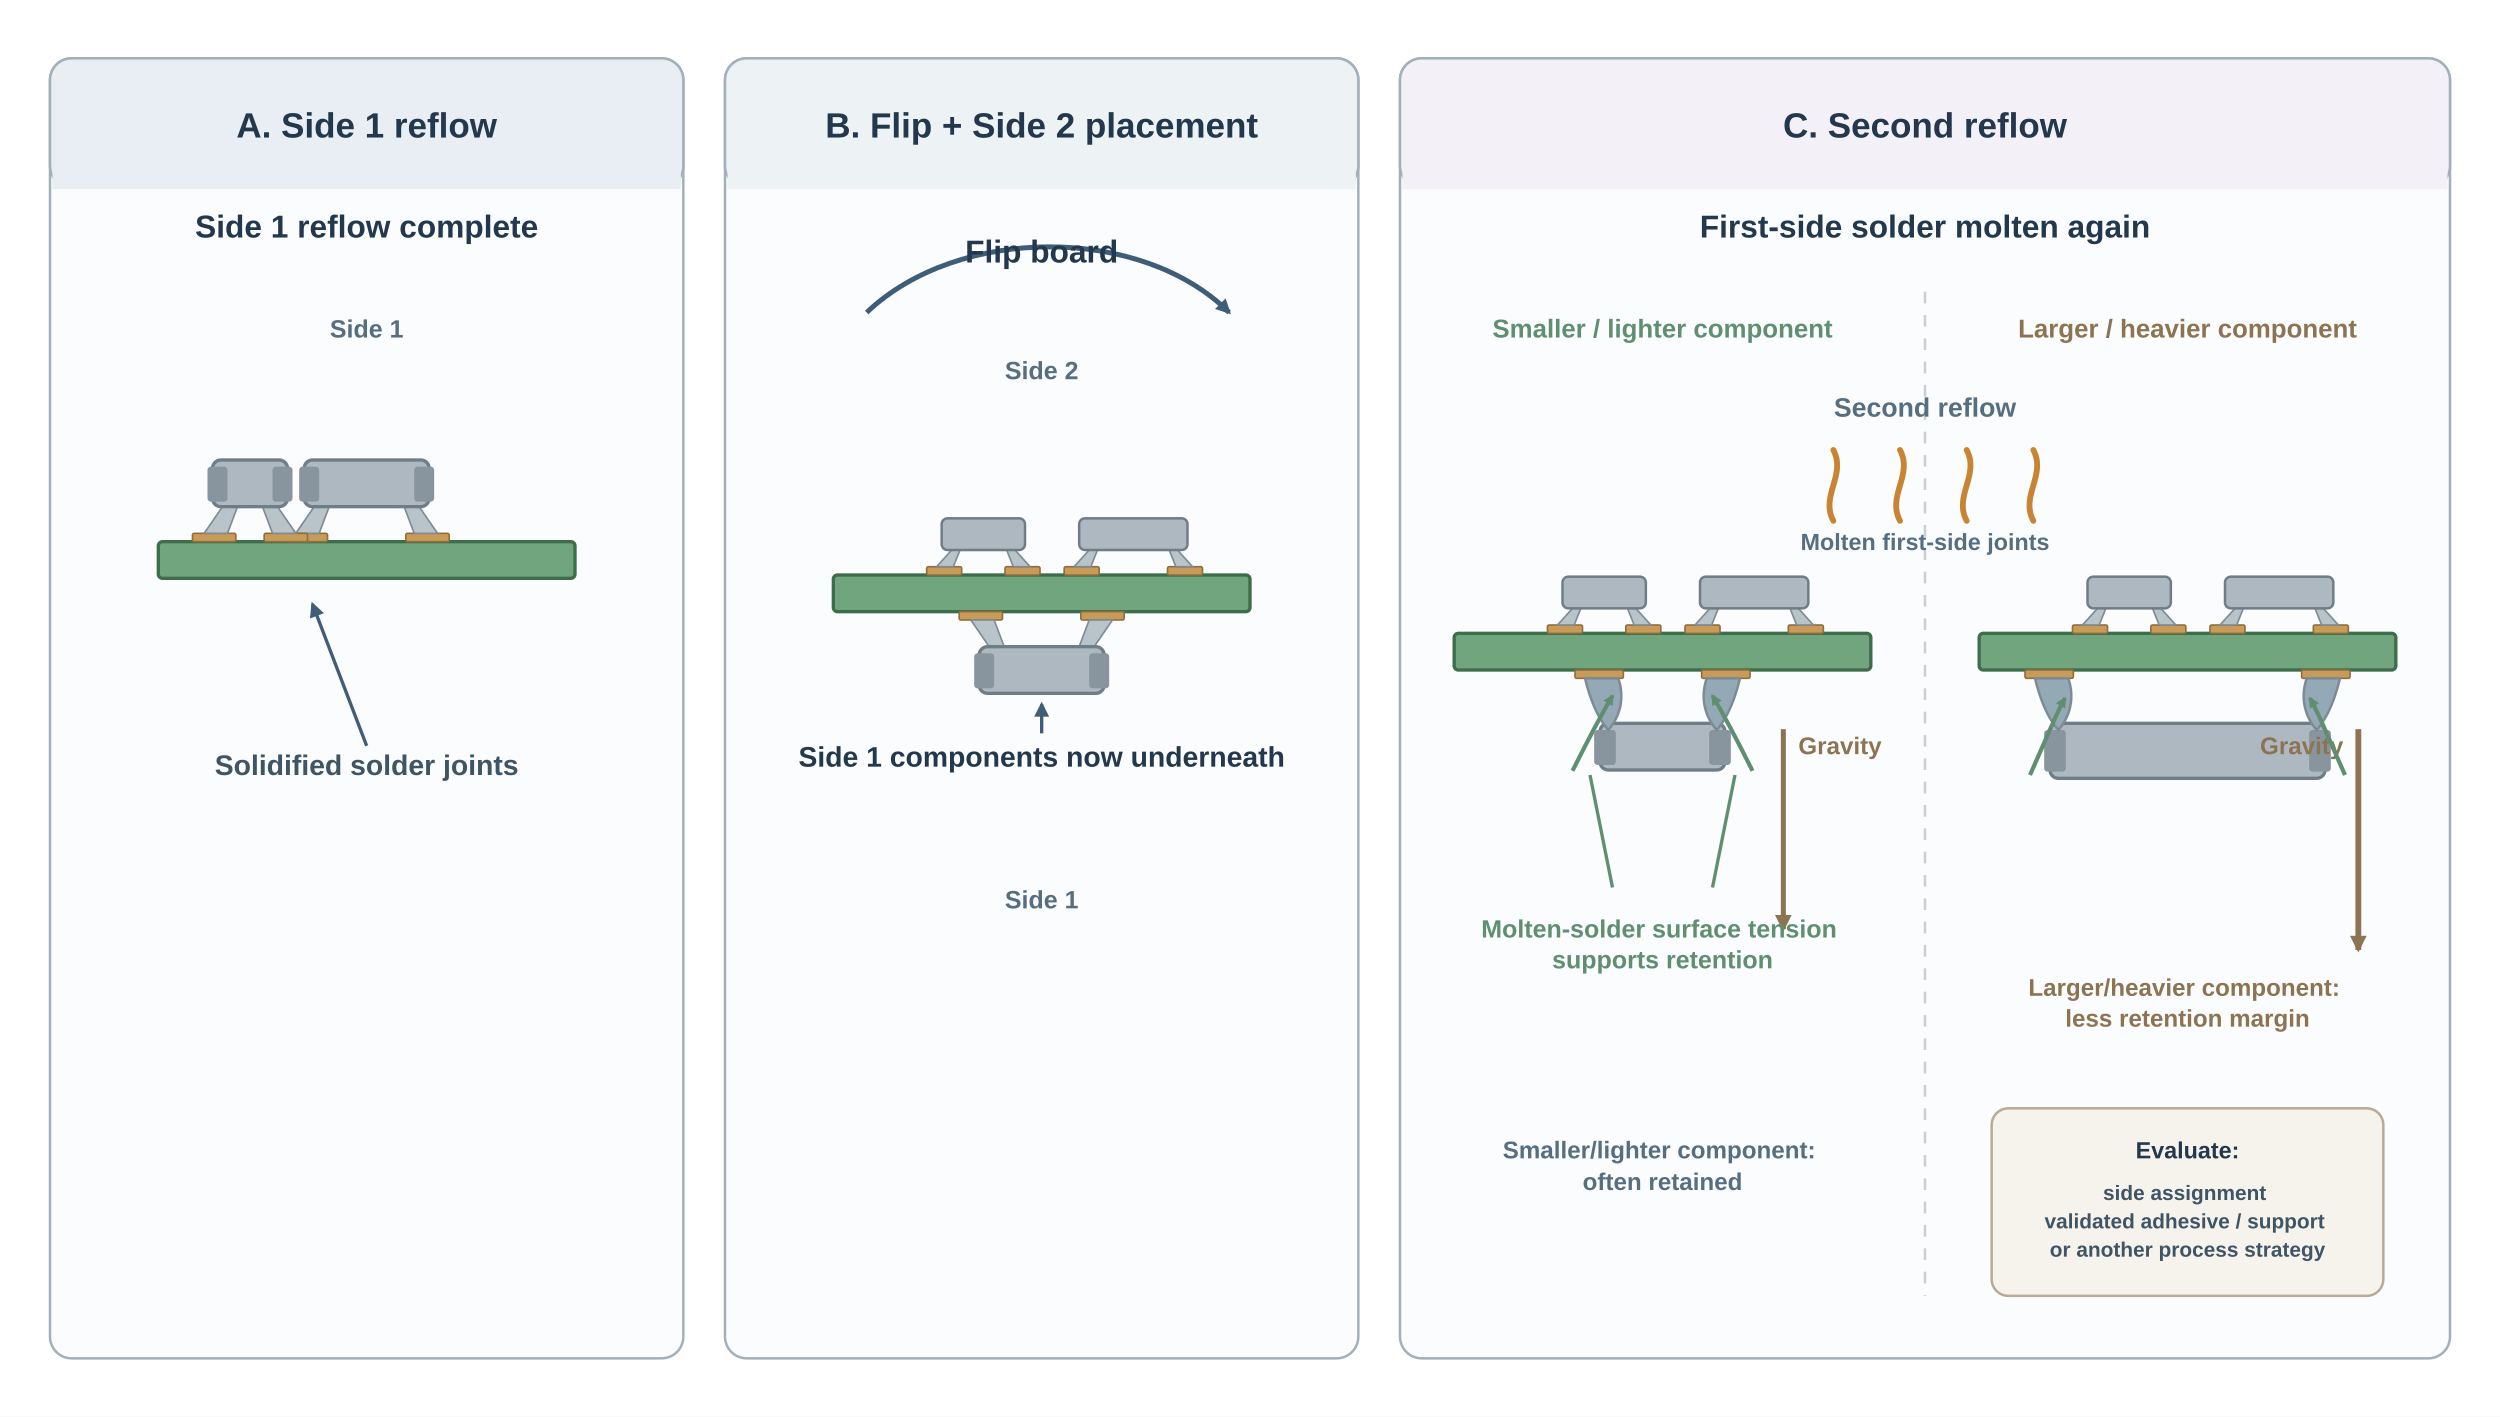
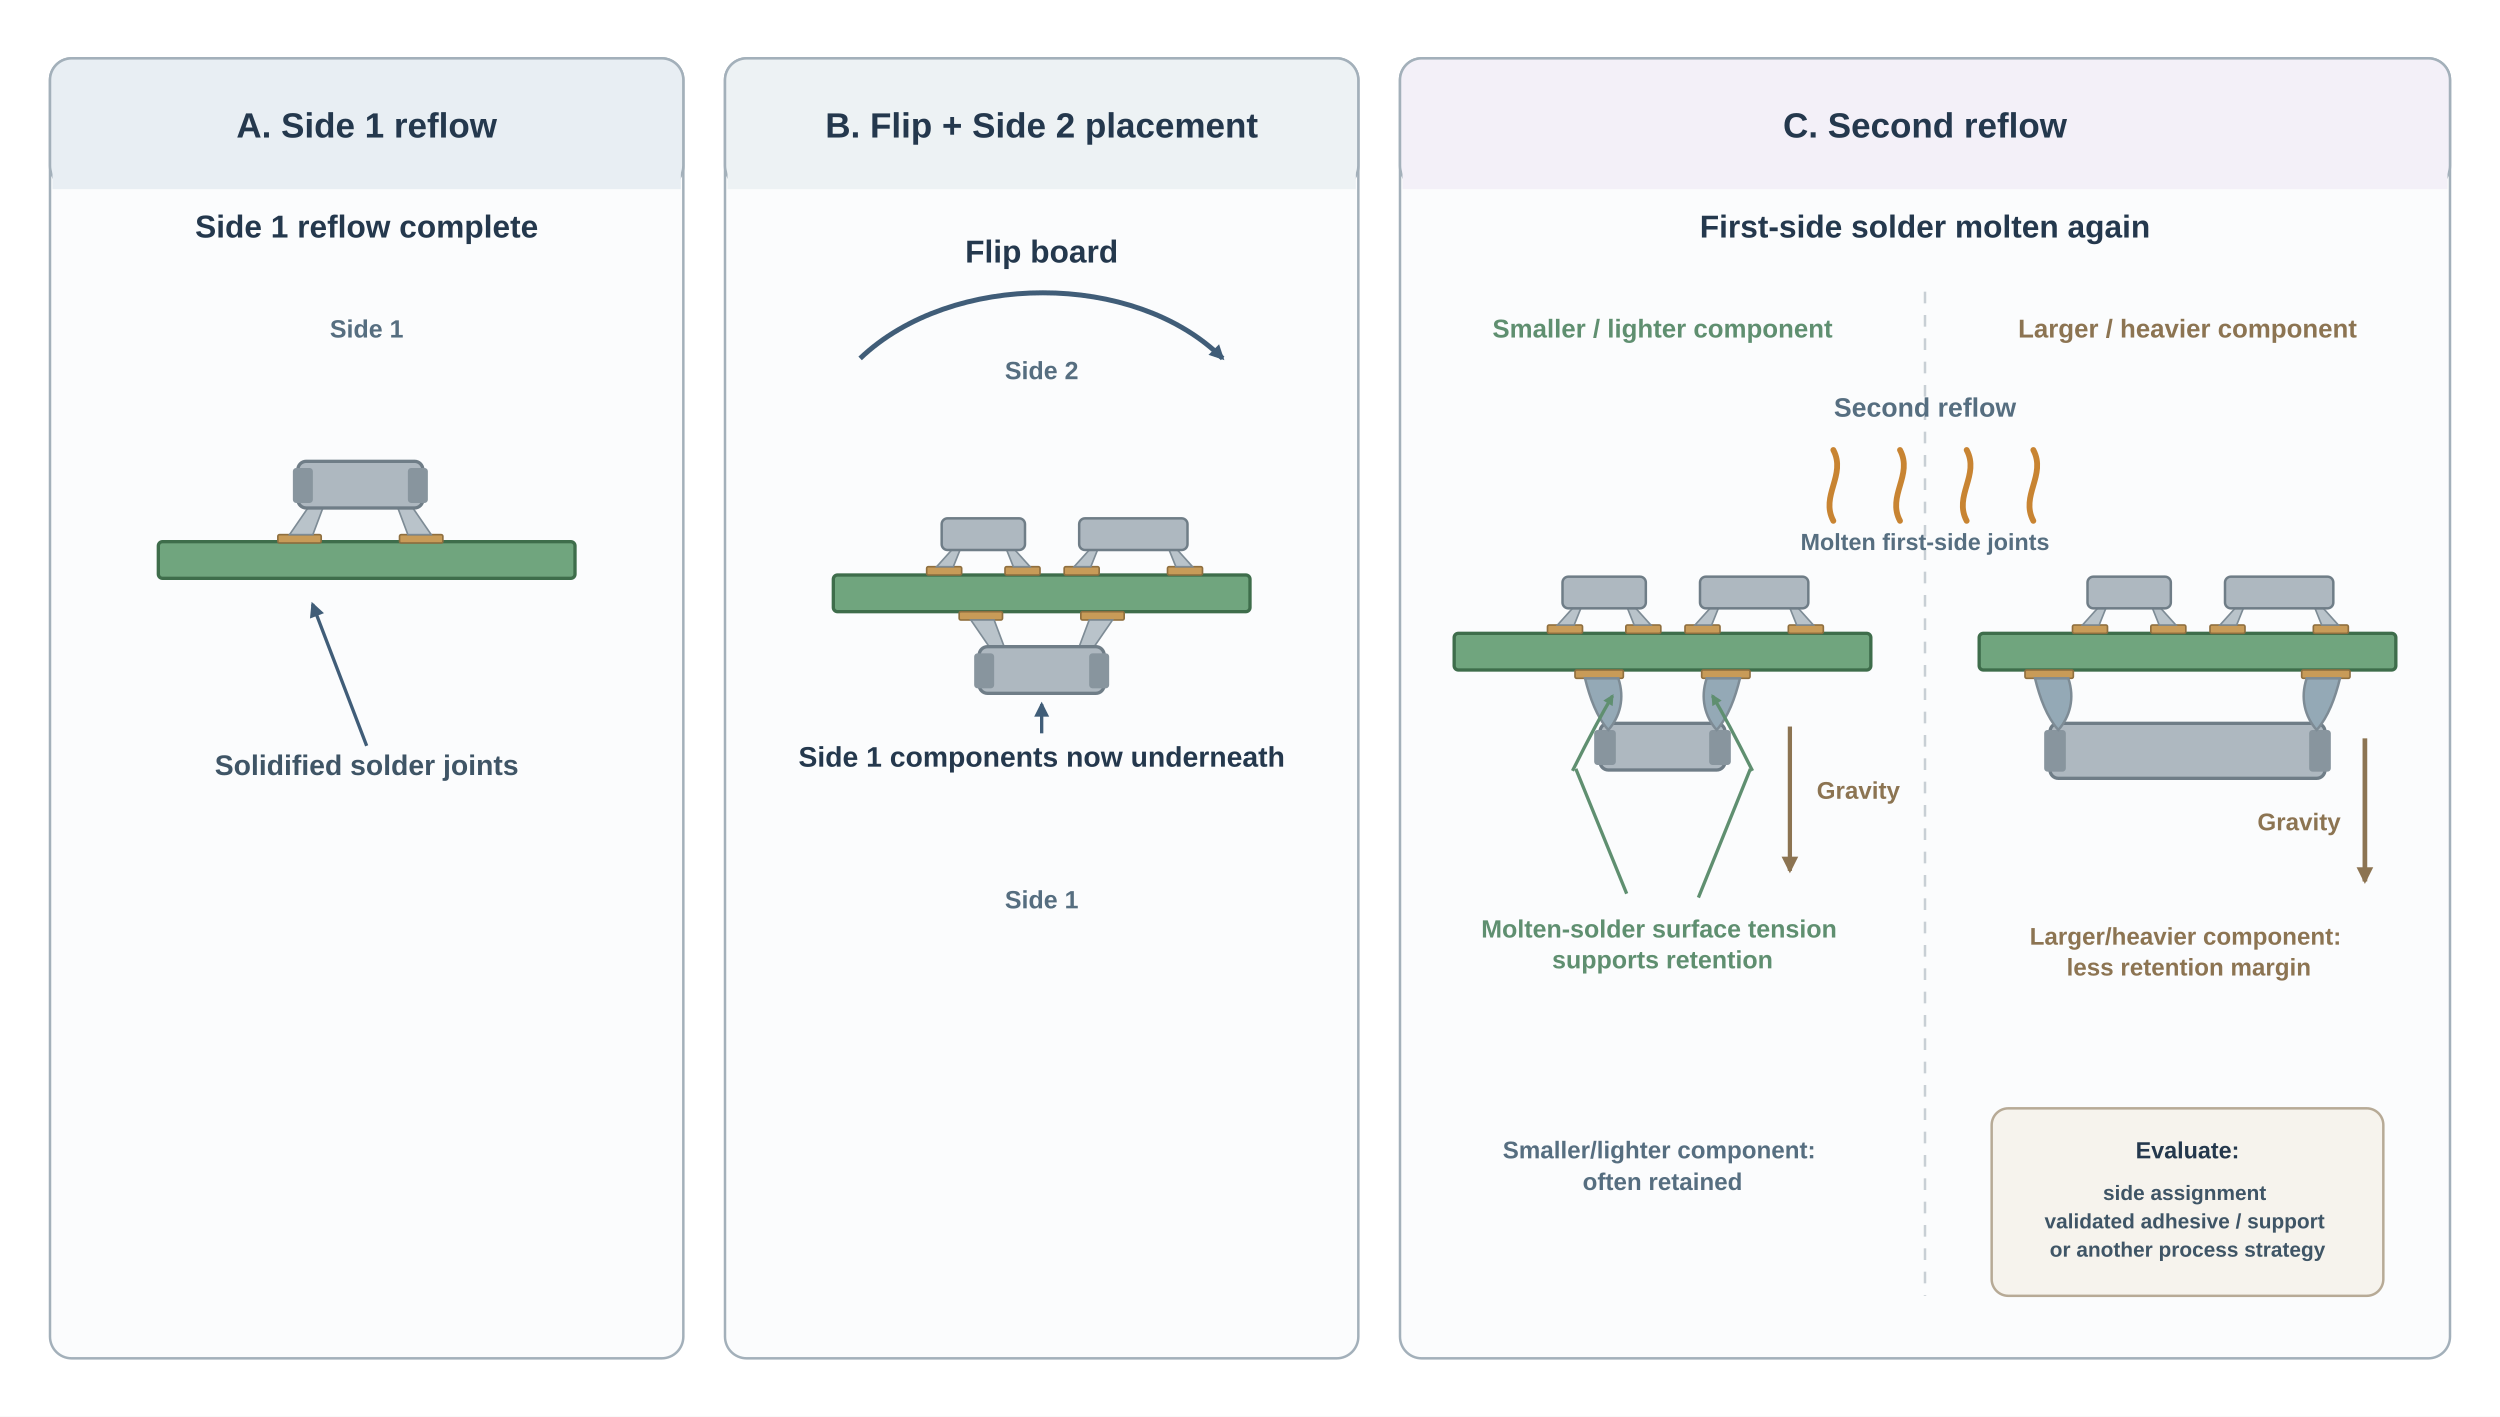
- <svg xmlns="http://www.w3.org/2000/svg" width="3000" height="1700" viewBox="0 0 3000 1700" preserveAspectRatio="xMidYMid meet">
-   <rect x="0" y="0" width="3000" height="1700" fill="#ffffff" />
-   <defs>
+ <svg xmlns="http://www.w3.org/2000/svg" width="3000" height="1700" viewBox="0 0 3000 1700" preserveAspectRatio="xMidYMid meet" version="1.1" id="svg81">
+   <rect x="0" y="0" width="3000" height="1700" fill="#ffffff" id="rect1" />
+   <defs id="defs3">
    <marker id="arrow" markerWidth="18" markerHeight="18" refX="15" refY="9" orient="auto" markerUnits="userSpaceOnUse">
-       <path d="M0,0 L18,9 L0,18 z" fill="#405d78" />
+       <path d="M0,0 L18,9 L0,18 z" fill="#405d78" id="path1" />
    </marker>
    <marker id="grav" markerWidth="20" markerHeight="20" refX="17" refY="10" orient="auto" markerUnits="userSpaceOnUse">
-       <path d="M0,0 L20,10 L0,20 z" fill="#8c7452" />
+       <path d="M0,0 L20,10 L0,20 z" fill="#8c7452" id="path2" />
    </marker>
    <marker id="menarrow" markerWidth="13" markerHeight="13" refX="10.5" refY="6.5" orient="auto" markerUnits="userSpaceOnUse">
-       <path d="M0,0 L13,6.5 L0,13 z" fill="#5f8f70" />
+       <path d="M0,0 L13,6.5 L0,13 z" fill="#5f8f70" id="path3" />
    </marker>
  </defs>
-   <rect x="60" y="70" width="760" height="1560" rx="26" fill="#fbfcfd" stroke="#a3b0ba" stroke-width="3" />
-   <rect x="60" y="70" width="760" height="155" rx="26" fill="#e8eef3" stroke="#a3b0ba" stroke-width="3" />
-   <rect x="63" y="202" width="754" height="25" fill="#e8eef3" />
-   <text x="440.0" y="165" font-family="Arial, Helvetica, sans-serif" font-size="42" font-weight="700" text-anchor="middle" fill="#24384d">A. Side 1 reflow</text>
-   <rect x="870" y="70" width="760" height="1560" rx="26" fill="#fbfcfd" stroke="#a3b0ba" stroke-width="3" />
-   <rect x="870" y="70" width="760" height="155" rx="26" fill="#edf2f4" stroke="#a3b0ba" stroke-width="3" />
-   <rect x="873" y="202" width="754" height="25" fill="#edf2f4" />
-   <text x="1250.0" y="165" font-family="Arial, Helvetica, sans-serif" font-size="42" font-weight="700" text-anchor="middle" fill="#24384d">B. Flip + Side 2 placement</text>
-   <rect x="1680" y="70" width="1260" height="1560" rx="26" fill="#fbfcfd" stroke="#a3b0ba" stroke-width="3" />
-   <rect x="1680" y="70" width="1260" height="155" rx="26" fill="#f3f0f8" stroke="#a3b0ba" stroke-width="3" />
-   <rect x="1683" y="202" width="1254" height="25" fill="#f3f0f8" />
-   <text x="2310.0" y="165" font-family="Arial, Helvetica, sans-serif" font-size="42" font-weight="700" text-anchor="middle" fill="#24384d">C. Second reflow</text>
-   <text x="440" y="285" font-family="Arial, Helvetica, sans-serif" font-size="38" font-weight="700" text-anchor="middle" fill="#24384d">
-     <tspan x="440" dy="0">Side 1 reflow complete</tspan>
+   <rect x="60" y="70" width="760" height="1560" rx="26" fill="#fbfcfd" stroke="#a3b0ba" stroke-width="3" id="rect3" />
+   <rect x="60" y="70" width="760" height="155" rx="26" fill="#e8eef3" stroke="#a3b0ba" stroke-width="3" id="rect4" />
+   <rect x="63" y="202" width="754" height="25" fill="#e8eef3" id="rect5" />
+   <text x="440.0" y="165" font-family="Arial, Helvetica, sans-serif" font-size="42" font-weight="700" text-anchor="middle" fill="#24384d" id="text5">A. Side 1 reflow</text>
+   <rect x="870" y="70" width="760" height="1560" rx="26" fill="#fbfcfd" stroke="#a3b0ba" stroke-width="3" id="rect6" />
+   <rect x="870" y="70" width="760" height="155" rx="26" fill="#edf2f4" stroke="#a3b0ba" stroke-width="3" id="rect7" />
+   <rect x="873" y="202" width="754" height="25" fill="#edf2f4" id="rect8" />
+   <text x="1250.0" y="165" font-family="Arial, Helvetica, sans-serif" font-size="42" font-weight="700" text-anchor="middle" fill="#24384d" id="text8">B. Flip + Side 2 placement</text>
+   <rect x="1680" y="70" width="1260" height="1560" rx="26" fill="#fbfcfd" stroke="#a3b0ba" stroke-width="3" id="rect9" />
+   <rect x="1680" y="70" width="1260" height="155" rx="26" fill="#f3f0f8" stroke="#a3b0ba" stroke-width="3" id="rect10" />
+   <rect x="1683" y="202" width="1254" height="25" fill="#f3f0f8" id="rect11" />
+   <text x="2310.0" y="165" font-family="Arial, Helvetica, sans-serif" font-size="42" font-weight="700" text-anchor="middle" fill="#24384d" id="text11">C. Second reflow</text>
+   <text x="440" y="285" font-family="Arial, Helvetica, sans-serif" font-size="38" font-weight="700" text-anchor="middle" fill="#24384d" id="text12">
+     <tspan x="440" dy="0" id="tspan11">Side 1 reflow complete</tspan>
  </text>
-   <text x="440" y="405" font-family="Arial, Helvetica, sans-serif" font-size="30" font-weight="700" text-anchor="middle" fill="#566e80">
-     <tspan x="440" dy="0">Side 1</tspan>
+   <text x="440" y="405" font-family="Arial, Helvetica, sans-serif" font-size="30" font-weight="700" text-anchor="middle" fill="#566e80" id="text13">
+     <tspan x="440" dy="0" id="tspan12">Side 1</tspan>
  </text>
-   <rect x="190" y="650" width="500" height="44" rx="5" fill="#70a57e" stroke="#3e6d4b" stroke-width="4" />
-   <rect x="341.0" y="640" width="52" height="10" rx="2" fill="#c89b58" stroke="#8f6f3f" stroke-width="2" />
-   <rect x="487.0" y="640" width="52" height="10" rx="2" fill="#c89b58" stroke="#8f6f3f" stroke-width="2" />
-   <path d="M 355.0,640 L 377.0,608 L 395.0,608 L 383.0,640 Z" fill="#b9c3ca" stroke="#7d8b95" stroke-width="2" />
-   <path d="M 497.0,640 L 485.0,608 L 503.0,608 L 525.0,640 Z" fill="#b9c3ca" stroke="#7d8b95" stroke-width="2" />
-   <rect x="365.0" y="552" width="150" height="56" rx="10" fill="#aeb8c0" stroke="#6f7d87" stroke-width="4" />
-   <rect x="359.0" y="560" width="24" height="42" rx="4" fill="#88959e" />
-   <rect x="497.0" y="560" width="24" height="42" rx="4" fill="#88959e" />
-   <rect x="231.0" y="640" width="52" height="10" rx="2" fill="#c89b58" stroke="#8f6f3f" stroke-width="2" />
-   <rect x="317.0" y="640" width="52" height="10" rx="2" fill="#c89b58" stroke="#8f6f3f" stroke-width="2" />
-   <path d="M 245.0,640 L 267.0,608 L 285.0,608 L 273.0,640 Z" fill="#b9c3ca" stroke="#7d8b95" stroke-width="2" />
-   <path d="M 327.0,640 L 315.0,608 L 333.0,608 L 355.0,640 Z" fill="#b9c3ca" stroke="#7d8b95" stroke-width="2" />
-   <rect x="255.0" y="552" width="90" height="56" rx="10" fill="#aeb8c0" stroke="#6f7d87" stroke-width="4" />
-   <rect x="249.0" y="560" width="24" height="42" rx="4" fill="#88959e" />
-   <rect x="327.0" y="560" width="24" height="42" rx="4" fill="#88959e" />
-   <text x="440" y="930" font-family="Arial, Helvetica, sans-serif" font-size="34" font-weight="700" text-anchor="middle" fill="#3f5566">
-     <tspan x="440" dy="0">Solidified solder joints</tspan>
+   <rect x="190" y="650" width="500" height="44" rx="5" fill="#70a57e" stroke="#3e6d4b" stroke-width="4" id="rect13" />
+   <rect x="333.434" y="641.574" width="52" height="10" rx="2" fill="#c89b58" stroke="#8f6f3f" stroke-width="2" id="rect14" />
+   <rect x="479.434" y="641.574" width="52" height="10" rx="2" fill="#c89b58" stroke="#8f6f3f" stroke-width="2" id="rect15" />
+   <path d="m 347.434,641.574 22,-32 h 18 l -12,32 z" fill="#b9c3ca" stroke="#7d8b95" stroke-width="2" id="path15" />
+   <path d="m 489.434,641.574 -12,-32 h 18 l 22,32 z" fill="#b9c3ca" stroke="#7d8b95" stroke-width="2" id="path16" />
+   <rect x="357.434" y="553.574" width="150" height="56" rx="10" fill="#aeb8c0" stroke="#6f7d87" stroke-width="4" id="rect16" />
+   <rect x="351.434" y="561.574" width="24" height="42" rx="4" fill="#88959e" id="rect17" />
+   <rect x="489.434" y="561.574" width="24" height="42" rx="4" fill="#88959e" id="rect18" />
+   <text x="440" y="930" font-family="Arial, Helvetica, sans-serif" font-size="34" font-weight="700" text-anchor="middle" fill="#3f5566" id="text23">
+     <tspan x="440" dy="0" id="tspan23">Solidified solder joints</tspan>
  </text>
-   <line x1="440" y1="895" x2="375" y2="725" stroke="#405d78" stroke-width="4" marker-end="url(#arrow)" />
-   <path d="M 1040 375 C 1150 270 1370 270 1475 375" fill="none" stroke="#405d78" stroke-width="6" marker-end="url(#arrow)" />
-   <text x="1250" y="315" font-family="Arial, Helvetica, sans-serif" font-size="38" font-weight="700" text-anchor="middle" fill="#24384d">Flip board</text>
-   <text x="1250" y="455" font-family="Arial, Helvetica, sans-serif" font-size="30" font-weight="700" text-anchor="middle" fill="#566e80">
-     <tspan x="1250" dy="0">Side 2</tspan>
+   <line x1="440" y1="895" x2="375" y2="725" stroke="#405d78" stroke-width="4" marker-end="url(#arrow)" id="line23" />
+   <path d="m 1032.129,430.101 c 110,-105 330,-105 435,0" fill="none" stroke="#405d78" stroke-width="6" marker-end="url(#arrow)" id="path23" />
+   <text x="1250" y="315" font-family="Arial, Helvetica, sans-serif" font-size="38" font-weight="700" text-anchor="middle" fill="#24384d" id="text24">Flip board</text>
+   <text x="1250" y="455" font-family="Arial, Helvetica, sans-serif" font-size="30" font-weight="700" text-anchor="middle" fill="#566e80" id="text25">
+     <tspan x="1250" dy="0" id="tspan24">Side 2</tspan>
  </text>
-   <rect x="1000" y="690" width="500" height="44" rx="5" fill="#70a57e" stroke="#3e6d4b" stroke-width="4" />
-   <rect x="1112.0" y="680" width="42" height="10" rx="2" fill="#c89b58" stroke="#8f6f3f" stroke-width="2" />
-   <rect x="1206.0" y="680" width="42" height="10" rx="2" fill="#c89b58" stroke="#8f6f3f" stroke-width="2" />
-   <path d="M 1124.0,680 L 1142.0,660 L 1152.0,660 L 1144.0,680 Z" fill="#b9c3ca" stroke="#7d8b95" stroke-width="2" />
-   <path d="M 1216.0,680 L 1208.0,660 L 1218.0,660 L 1236.0,680 Z" fill="#b9c3ca" stroke="#7d8b95" stroke-width="2" />
-   <rect x="1130.0" y="622" width="100" height="38" rx="7" fill="#aeb8c0" stroke="#6f7d87" stroke-width="3" />
-   <rect x="1277.0" y="680" width="42" height="10" rx="2" fill="#c89b58" stroke="#8f6f3f" stroke-width="2" />
-   <rect x="1401.0" y="680" width="42" height="10" rx="2" fill="#c89b58" stroke="#8f6f3f" stroke-width="2" />
-   <path d="M 1289.0,680 L 1307.0,660 L 1317.0,660 L 1309.0,680 Z" fill="#b9c3ca" stroke="#7d8b95" stroke-width="2" />
-   <path d="M 1411.0,680 L 1403.0,660 L 1413.0,660 L 1431.0,680 Z" fill="#b9c3ca" stroke="#7d8b95" stroke-width="2" />
-   <rect x="1295.0" y="622" width="130" height="38" rx="7" fill="#aeb8c0" stroke="#6f7d87" stroke-width="3" />
-   <rect x="1151.0" y="734" width="52" height="10" rx="2" fill="#c89b58" stroke="#8f6f3f" stroke-width="2" />
-   <rect x="1297.0" y="734" width="52" height="10" rx="2" fill="#c89b58" stroke="#8f6f3f" stroke-width="2" />
-   <path d="M 1165.0,744 L 1187.0,776 L 1205.0,776 L 1193.0,744 Z" fill="#b9c3ca" stroke="#7d8b95" stroke-width="2" />
-   <path d="M 1307.0,744 L 1295.0,776 L 1313.0,776 L 1335.0,744 Z" fill="#b9c3ca" stroke="#7d8b95" stroke-width="2" />
-   <rect x="1175.0" y="776" width="150" height="56" rx="10" fill="#aeb8c0" stroke="#6f7d87" stroke-width="4" />
-   <rect x="1169.0" y="784" width="24" height="42" rx="4" fill="#88959e" />
-   <rect x="1307.0" y="784" width="24" height="42" rx="4" fill="#88959e" />
-   <text x="1250" y="920" font-family="Arial, Helvetica, sans-serif" font-size="34" font-weight="700" text-anchor="middle" fill="#24384d">
-     <tspan x="1250" dy="0">Side 1 components now underneath</tspan>
+   <rect x="1000" y="690" width="500" height="44" rx="5" fill="#70a57e" stroke="#3e6d4b" stroke-width="4" id="rect25" />
+   <rect x="1112.0" y="680" width="42" height="10" rx="2" fill="#c89b58" stroke="#8f6f3f" stroke-width="2" id="rect26" />
+   <rect x="1206.0" y="680" width="42" height="10" rx="2" fill="#c89b58" stroke="#8f6f3f" stroke-width="2" id="rect27" />
+   <path d="M 1124.0,680 L 1142.0,660 L 1152.0,660 L 1144.0,680 Z" fill="#b9c3ca" stroke="#7d8b95" stroke-width="2" id="path27" />
+   <path d="M 1216.0,680 L 1208.0,660 L 1218.0,660 L 1236.0,680 Z" fill="#b9c3ca" stroke="#7d8b95" stroke-width="2" id="path28" />
+   <rect x="1130.0" y="622" width="100" height="38" rx="7" fill="#aeb8c0" stroke="#6f7d87" stroke-width="3" id="rect28" />
+   <rect x="1277.0" y="680" width="42" height="10" rx="2" fill="#c89b58" stroke="#8f6f3f" stroke-width="2" id="rect29" />
+   <rect x="1401.0" y="680" width="42" height="10" rx="2" fill="#c89b58" stroke="#8f6f3f" stroke-width="2" id="rect30" />
+   <path d="M 1289.0,680 L 1307.0,660 L 1317.0,660 L 1309.0,680 Z" fill="#b9c3ca" stroke="#7d8b95" stroke-width="2" id="path30" />
+   <path d="M 1411.0,680 L 1403.0,660 L 1413.0,660 L 1431.0,680 Z" fill="#b9c3ca" stroke="#7d8b95" stroke-width="2" id="path31" />
+   <rect x="1295.0" y="622" width="130" height="38" rx="7" fill="#aeb8c0" stroke="#6f7d87" stroke-width="3" id="rect31" />
+   <rect x="1151.0" y="734" width="52" height="10" rx="2" fill="#c89b58" stroke="#8f6f3f" stroke-width="2" id="rect32" />
+   <rect x="1297.0" y="734" width="52" height="10" rx="2" fill="#c89b58" stroke="#8f6f3f" stroke-width="2" id="rect33" />
+   <path d="M 1165.0,744 L 1187.0,776 L 1205.0,776 L 1193.0,744 Z" fill="#b9c3ca" stroke="#7d8b95" stroke-width="2" id="path33" />
+   <path d="M 1307.0,744 L 1295.0,776 L 1313.0,776 L 1335.0,744 Z" fill="#b9c3ca" stroke="#7d8b95" stroke-width="2" id="path34" />
+   <rect x="1175.0" y="776" width="150" height="56" rx="10" fill="#aeb8c0" stroke="#6f7d87" stroke-width="4" id="rect34" />
+   <rect x="1169.0" y="784" width="24" height="42" rx="4" fill="#88959e" id="rect35" />
+   <rect x="1307.0" y="784" width="24" height="42" rx="4" fill="#88959e" id="rect36" />
+   <text x="1250" y="920" font-family="Arial, Helvetica, sans-serif" font-size="34" font-weight="700" text-anchor="middle" fill="#24384d" id="text36">
+     <tspan x="1250" dy="0" id="tspan36">Side 1 components now underneath</tspan>
  </text>
-   <line x1="1250" y1="880" x2="1250" y2="845" stroke="#405d78" stroke-width="4" marker-end="url(#arrow)" />
-   <text x="1250" y="1090" font-family="Arial, Helvetica, sans-serif" font-size="30" font-weight="700" text-anchor="middle" fill="#566e80">
-     <tspan x="1250" dy="0">Side 1</tspan>
+   <line x1="1250" y1="880" x2="1250" y2="845" stroke="#405d78" stroke-width="4" marker-end="url(#arrow)" id="line36" />
+   <text x="1250" y="1090" font-family="Arial, Helvetica, sans-serif" font-size="30" font-weight="700" text-anchor="middle" fill="#566e80" id="text37">
+     <tspan x="1250" dy="0" id="tspan37">Side 1</tspan>
  </text>
-   <text x="2310" y="285" font-family="Arial, Helvetica, sans-serif" font-size="38" font-weight="700" text-anchor="middle" fill="#24384d">
-     <tspan x="2310" dy="0">First-side solder molten again</tspan>
+   <text x="2310" y="285" font-family="Arial, Helvetica, sans-serif" font-size="38" font-weight="700" text-anchor="middle" fill="#24384d" id="text38">
+     <tspan x="2310" dy="0" id="tspan38">First-side solder molten again</tspan>
  </text>
-   <line x1="2310" y1="350" x2="2310" y2="1555" stroke="#c8cfd5" stroke-width="3" stroke-dasharray="14 14" />
-   <text x="1995" y="405" font-family="Arial, Helvetica, sans-serif" font-size="31" font-weight="700" text-anchor="middle" fill="#5f8f70">
-     <tspan x="1995" dy="0">Smaller / lighter component</tspan>
+   <line x1="2310" y1="350" x2="2310" y2="1555" stroke="#c8cfd5" stroke-width="3" stroke-dasharray="14 14" id="line38" />
+   <text x="1995" y="405" font-family="Arial, Helvetica, sans-serif" font-size="31" font-weight="700" text-anchor="middle" fill="#5f8f70" id="text39">
+     <tspan x="1995" dy="0" id="tspan39">Smaller / lighter component</tspan>
  </text>
-   <text x="2625" y="405" font-family="Arial, Helvetica, sans-serif" font-size="31" font-weight="700" text-anchor="middle" fill="#8c7452">
-     <tspan x="2625" dy="0">Larger / heavier component</tspan>
+   <text x="2625" y="405" font-family="Arial, Helvetica, sans-serif" font-size="31" font-weight="700" text-anchor="middle" fill="#8c7452" id="text40">
+     <tspan x="2625" dy="0" id="tspan40">Larger / heavier component</tspan>
  </text>
-   <text x="2310" y="500" font-family="Arial, Helvetica, sans-serif" font-size="32" font-weight="700" text-anchor="middle" fill="#566e80">
-     <tspan x="2310" dy="0">Second reflow</tspan>
+   <text x="2310" y="500" font-family="Arial, Helvetica, sans-serif" font-size="32" font-weight="700" text-anchor="middle" fill="#566e80" id="text41">
+     <tspan x="2310" dy="0" id="tspan41">Second reflow</tspan>
  </text>
-   <path d="M 2200,625 C 2184,595 2216,570 2200,540" fill="none" stroke="#c88432" stroke-width="7" stroke-linecap="round" />
-   <path d="M 2280,625 C 2264,595 2296,570 2280,540" fill="none" stroke="#c88432" stroke-width="7" stroke-linecap="round" />
-   <path d="M 2360,625 C 2344,595 2376,570 2360,540" fill="none" stroke="#c88432" stroke-width="7" stroke-linecap="round" />
-   <path d="M 2440,625 C 2424,595 2456,570 2440,540" fill="none" stroke="#c88432" stroke-width="7" stroke-linecap="round" />
-   <rect x="1745" y="760" width="500" height="44" rx="5" fill="#70a57e" stroke="#3e6d4b" stroke-width="4" />
-   <rect x="1857.0" y="750" width="42" height="10" rx="2" fill="#c89b58" stroke="#8f6f3f" stroke-width="2" />
-   <rect x="1951.0" y="750" width="42" height="10" rx="2" fill="#c89b58" stroke="#8f6f3f" stroke-width="2" />
-   <path d="M 1869.0,750 L 1887.0,730 L 1897.0,730 L 1889.0,750 Z" fill="#b9c3ca" stroke="#7d8b95" stroke-width="2" />
-   <path d="M 1961.0,750 L 1953.0,730 L 1963.0,730 L 1981.0,750 Z" fill="#b9c3ca" stroke="#7d8b95" stroke-width="2" />
-   <rect x="1875.0" y="692" width="100" height="38" rx="7" fill="#aeb8c0" stroke="#6f7d87" stroke-width="3" />
-   <rect x="2022.0" y="750" width="42" height="10" rx="2" fill="#c89b58" stroke="#8f6f3f" stroke-width="2" />
-   <rect x="2146.0" y="750" width="42" height="10" rx="2" fill="#c89b58" stroke="#8f6f3f" stroke-width="2" />
-   <path d="M 2034.0,750 L 2052.0,730 L 2062.0,730 L 2054.0,750 Z" fill="#b9c3ca" stroke="#7d8b95" stroke-width="2" />
-   <path d="M 2156.0,750 L 2148.0,730 L 2158.0,730 L 2176.0,750 Z" fill="#b9c3ca" stroke="#7d8b95" stroke-width="2" />
-   <rect x="2040.0" y="692" width="130" height="38" rx="7" fill="#aeb8c0" stroke="#6f7d87" stroke-width="3" />
-   <rect x="1890.0" y="804" width="58" height="10" rx="2" fill="#c89b58" stroke="#8f6f3f" stroke-width="2" />
-   <rect x="2042.0" y="804" width="58" height="10" rx="2" fill="#c89b58" stroke="#8f6f3f" stroke-width="2" />
-   <rect x="1920.0" y="868" width="150" height="56" rx="10" fill="#aeb8c0" stroke="#6f7d87" stroke-width="4" />
-   <rect x="1913.0" y="876" width="26" height="42" rx="4" fill="#88959e" />
-   <rect x="2051.0" y="876" width="26" height="42" rx="4" fill="#88959e" />
-   <path d="M 1902.0,814 C 1908.0,838 1916.0,860 1930.0,876 C 1944.0,860 1950.0,838 1942.0,814 Z" fill="#94a9b6" stroke="#7d8b95" stroke-width="3" />
-   <path d="M 2048.0,814 C 2040.0,838 2046.0,860 2060.0,876 C 2074.0,860 2082.0,838 2088.0,814 Z" fill="#94a9b6" stroke="#7d8b95" stroke-width="3" />
-   <line x1="2140" y1="875" x2="2140" y2="1115" stroke="#8c7452" stroke-width="6" marker-end="url(#grav)" />
-   <text x="2158" y="905" font-family="Arial, Helvetica, sans-serif" font-size="29" font-weight="700" text-anchor="start" fill="#8c7452">Gravity</text>
-   <path d="M 1887.0,925 C 1907.0,885 1923.0,855 1935.0,835" fill="none" stroke="#5f8f70" stroke-width="5" marker-end="url(#menarrow)" />
-   <path d="M 2103.0,925 C 2083.0,885 2067.0,855 2055.0,835" fill="none" stroke="#5f8f70" stroke-width="5" marker-end="url(#menarrow)" />
-   <text x="1995" y="1125" font-family="Arial, Helvetica, sans-serif" font-size="30" font-weight="700" text-anchor="middle" fill="#5f8f70">
-     <tspan x="1995" dy="0">Molten-solder surface tension</tspan>
-     <tspan x="1995" dy="37">supports retention</tspan>
+   <path d="M 2200,625 C 2184,595 2216,570 2200,540" fill="none" stroke="#c88432" stroke-width="7" stroke-linecap="round" id="path41" />
+   <path d="M 2280,625 C 2264,595 2296,570 2280,540" fill="none" stroke="#c88432" stroke-width="7" stroke-linecap="round" id="path42" />
+   <path d="M 2360,625 C 2344,595 2376,570 2360,540" fill="none" stroke="#c88432" stroke-width="7" stroke-linecap="round" id="path43" />
+   <path d="M 2440,625 C 2424,595 2456,570 2440,540" fill="none" stroke="#c88432" stroke-width="7" stroke-linecap="round" id="path44" />
+   <rect x="1745" y="760" width="500" height="44" rx="5" fill="#70a57e" stroke="#3e6d4b" stroke-width="4" id="rect44" />
+   <rect x="1857.0" y="750" width="42" height="10" rx="2" fill="#c89b58" stroke="#8f6f3f" stroke-width="2" id="rect45" />
+   <rect x="1951.0" y="750" width="42" height="10" rx="2" fill="#c89b58" stroke="#8f6f3f" stroke-width="2" id="rect46" />
+   <path d="M 1869.0,750 L 1887.0,730 L 1897.0,730 L 1889.0,750 Z" fill="#b9c3ca" stroke="#7d8b95" stroke-width="2" id="path46" />
+   <path d="M 1961.0,750 L 1953.0,730 L 1963.0,730 L 1981.0,750 Z" fill="#b9c3ca" stroke="#7d8b95" stroke-width="2" id="path47" />
+   <rect x="1875.0" y="692" width="100" height="38" rx="7" fill="#aeb8c0" stroke="#6f7d87" stroke-width="3" id="rect47" />
+   <rect x="2022.0" y="750" width="42" height="10" rx="2" fill="#c89b58" stroke="#8f6f3f" stroke-width="2" id="rect48" />
+   <rect x="2146.0" y="750" width="42" height="10" rx="2" fill="#c89b58" stroke="#8f6f3f" stroke-width="2" id="rect49" />
+   <path d="M 2034.0,750 L 2052.0,730 L 2062.0,730 L 2054.0,750 Z" fill="#b9c3ca" stroke="#7d8b95" stroke-width="2" id="path49" />
+   <path d="M 2156.0,750 L 2148.0,730 L 2158.0,730 L 2176.0,750 Z" fill="#b9c3ca" stroke="#7d8b95" stroke-width="2" id="path50" />
+   <rect x="2040.0" y="692" width="130" height="38" rx="7" fill="#aeb8c0" stroke="#6f7d87" stroke-width="3" id="rect50" />
+   <rect x="1890.0" y="804" width="58" height="10" rx="2" fill="#c89b58" stroke="#8f6f3f" stroke-width="2" id="rect51" />
+   <rect x="2042.0" y="804" width="58" height="10" rx="2" fill="#c89b58" stroke="#8f6f3f" stroke-width="2" id="rect52" />
+   <rect x="1920.0" y="868" width="150" height="56" rx="10" fill="#aeb8c0" stroke="#6f7d87" stroke-width="4" id="rect53" />
+   <rect x="1913.0" y="876" width="26" height="42" rx="4" fill="#88959e" id="rect54" />
+   <rect x="2051.0" y="876" width="26" height="42" rx="4" fill="#88959e" id="rect55" />
+   <path d="M 1902.0,814 C 1908.0,838 1916.0,860 1930.0,876 C 1944.0,860 1950.0,838 1942.0,814 Z" fill="#94a9b6" stroke="#7d8b95" stroke-width="3" id="path55" />
+   <path d="M 2048.0,814 C 2040.0,838 2046.0,860 2060.0,876 C 2074.0,860 2082.0,838 2088.0,814 Z" fill="#94a9b6" stroke="#7d8b95" stroke-width="3" id="path56" />
+   <line x1="2147.872" y1="871.851" x2="2147.872" y2="1044.992" stroke="#8c7452" stroke-width="5.096" marker-end="url(#grav)" id="line56" />
+   <text x="2180.04" y="958.526" font-family="Arial, Helvetica, sans-serif" font-size="29px" font-weight="700" text-anchor="start" fill="#8c7452" id="text56">Gravity</text>
+   <path d="M 1887.0,925 C 1907.0,885 1923.0,855 1935.0,835" fill="none" stroke="#5f8f70" stroke-width="5" marker-end="url(#menarrow)" id="path57" style="stroke-width:4;stroke-dasharray:none" />
+   <path d="M 2103.0,925 C 2083.0,885 2067.0,855 2055.0,835" fill="none" stroke="#5f8f70" stroke-width="5" marker-end="url(#menarrow)" id="path58" style="stroke-width:4;stroke-dasharray:none" />
+   <text x="1995" y="1125" font-family="Arial, Helvetica, sans-serif" font-size="30" font-weight="700" text-anchor="middle" fill="#5f8f70" id="text59">
+     <tspan x="1995" dy="0" id="tspan58">Molten-solder surface tension</tspan>
+     <tspan x="1995" dy="37" id="tspan59">supports retention</tspan>
  </text>
-   <line x1="1935" y1="1065" x2="1908" y2="930" stroke="#5f8f70" stroke-width="4" />
-   <line x1="2055" y1="1065" x2="2082" y2="930" stroke="#5f8f70" stroke-width="4" />
-   <text x="1995" y="1390" font-family="Arial, Helvetica, sans-serif" font-size="29" font-weight="600" text-anchor="middle" fill="#566e80">
-     <tspan x="1995" dy="0">Smaller/lighter component:</tspan>
-     <tspan x="1995" dy="38">often retained</tspan>
+   <line x1="1952.013" y1="1072.413" x2="1890.987" y2="922.587" stroke="#5f8f70" stroke-width="6.335" id="line59" style="stroke-width:4;stroke-dasharray:none" />
+   <line x1="2038.08" y1="1077.115" x2="2100.494" y2="922.608" stroke="#5f8f70" stroke-width="6.506" id="line60" style="stroke-width:4;stroke-dasharray:none" />
+   <text x="1995" y="1390" font-family="Arial, Helvetica, sans-serif" font-size="29" font-weight="600" text-anchor="middle" fill="#566e80" id="text61">
+     <tspan x="1995" dy="0" id="tspan60">Smaller/lighter component:</tspan>
+     <tspan x="1995" dy="38" id="tspan61">often retained</tspan>
  </text>
-   <rect x="2375" y="760" width="500" height="44" rx="5" fill="#70a57e" stroke="#3e6d4b" stroke-width="4" />
-   <rect x="2487.0" y="750" width="42" height="10" rx="2" fill="#c89b58" stroke="#8f6f3f" stroke-width="2" />
-   <rect x="2581.0" y="750" width="42" height="10" rx="2" fill="#c89b58" stroke="#8f6f3f" stroke-width="2" />
-   <path d="M 2499.0,750 L 2517.0,730 L 2527.0,730 L 2519.0,750 Z" fill="#b9c3ca" stroke="#7d8b95" stroke-width="2" />
-   <path d="M 2591.0,750 L 2583.0,730 L 2593.0,730 L 2611.0,750 Z" fill="#b9c3ca" stroke="#7d8b95" stroke-width="2" />
-   <rect x="2505.0" y="692" width="100" height="38" rx="7" fill="#aeb8c0" stroke="#6f7d87" stroke-width="3" />
-   <rect x="2652.0" y="750" width="42" height="10" rx="2" fill="#c89b58" stroke="#8f6f3f" stroke-width="2" />
-   <rect x="2776.0" y="750" width="42" height="10" rx="2" fill="#c89b58" stroke="#8f6f3f" stroke-width="2" />
-   <path d="M 2664.0,750 L 2682.0,730 L 2692.0,730 L 2684.0,750 Z" fill="#b9c3ca" stroke="#7d8b95" stroke-width="2" />
-   <path d="M 2786.0,750 L 2778.0,730 L 2788.0,730 L 2806.0,750 Z" fill="#b9c3ca" stroke="#7d8b95" stroke-width="2" />
-   <rect x="2670.0" y="692" width="130" height="38" rx="7" fill="#aeb8c0" stroke="#6f7d87" stroke-width="3" />
-   <rect x="2430.0" y="804" width="58" height="10" rx="2" fill="#c89b58" stroke="#8f6f3f" stroke-width="2" />
-   <rect x="2762.0" y="804" width="58" height="10" rx="2" fill="#c89b58" stroke="#8f6f3f" stroke-width="2" />
-   <rect x="2460.0" y="868" width="330" height="66" rx="10" fill="#aeb8c0" stroke="#6f7d87" stroke-width="4" />
-   <rect x="2453.0" y="876" width="26" height="50" rx="4" fill="#88959e" />
-   <rect x="2771.0" y="876" width="26" height="50" rx="4" fill="#88959e" />
-   <path d="M 2442.0,814 C 2448.0,838 2456.0,860 2470.0,876 C 2484.0,860 2490.0,838 2482.0,814 Z" fill="#94a9b6" stroke="#7d8b95" stroke-width="3" />
-   <path d="M 2768.0,814 C 2760.0,838 2766.0,860 2780.0,876 C 2794.0,860 2802.0,838 2808.0,814 Z" fill="#94a9b6" stroke="#7d8b95" stroke-width="3" />
-   <line x1="2830" y1="875" x2="2830" y2="1140" stroke="#8c7452" stroke-width="7" marker-end="url(#grav)" />
-   <text x="2812" y="905" font-family="Arial, Helvetica, sans-serif" font-size="29" font-weight="700" text-anchor="end" fill="#8c7452">Gravity</text>
-   <path d="M 2436.0,930 C 2454.0,890 2468.0,855 2478.0,838" fill="none" stroke="#5f8f70" stroke-width="5" marker-end="url(#menarrow)" />
-   <path d="M 2814.0,930 C 2796.0,890 2782.0,855 2772.0,838" fill="none" stroke="#5f8f70" stroke-width="5" marker-end="url(#menarrow)" />
-   <text x="2625" y="1195" font-family="Arial, Helvetica, sans-serif" font-size="29" font-weight="700" text-anchor="middle" fill="#8c7452">
-     <tspan x="2625" dy="0">Larger/heavier component:</tspan>
-     <tspan x="2625" dy="37">less retention margin</tspan>
+   <rect x="2375" y="760" width="500" height="44" rx="5" fill="#70a57e" stroke="#3e6d4b" stroke-width="4" id="rect61" />
+   <rect x="2487.0" y="750" width="42" height="10" rx="2" fill="#c89b58" stroke="#8f6f3f" stroke-width="2" id="rect62" />
+   <rect x="2581.0" y="750" width="42" height="10" rx="2" fill="#c89b58" stroke="#8f6f3f" stroke-width="2" id="rect63" />
+   <path d="M 2499.0,750 L 2517.0,730 L 2527.0,730 L 2519.0,750 Z" fill="#b9c3ca" stroke="#7d8b95" stroke-width="2" id="path63" />
+   <path d="M 2591.0,750 L 2583.0,730 L 2593.0,730 L 2611.0,750 Z" fill="#b9c3ca" stroke="#7d8b95" stroke-width="2" id="path64" />
+   <rect x="2505.0" y="692" width="100" height="38" rx="7" fill="#aeb8c0" stroke="#6f7d87" stroke-width="3" id="rect64" />
+   <rect x="2652.0" y="750" width="42" height="10" rx="2" fill="#c89b58" stroke="#8f6f3f" stroke-width="2" id="rect65" />
+   <rect x="2776.0" y="750" width="42" height="10" rx="2" fill="#c89b58" stroke="#8f6f3f" stroke-width="2" id="rect66" />
+   <path d="M 2664.0,750 L 2682.0,730 L 2692.0,730 L 2684.0,750 Z" fill="#b9c3ca" stroke="#7d8b95" stroke-width="2" id="path66" />
+   <path d="M 2786.0,750 L 2778.0,730 L 2788.0,730 L 2806.0,750 Z" fill="#b9c3ca" stroke="#7d8b95" stroke-width="2" id="path67" />
+   <rect x="2670.0" y="692" width="130" height="38" rx="7" fill="#aeb8c0" stroke="#6f7d87" stroke-width="3" id="rect67" />
+   <rect x="2430.0" y="804" width="58" height="10" rx="2" fill="#c89b58" stroke="#8f6f3f" stroke-width="2" id="rect68" />
+   <rect x="2762.0" y="804" width="58" height="10" rx="2" fill="#c89b58" stroke="#8f6f3f" stroke-width="2" id="rect69" />
+   <rect x="2460.0" y="868" width="330" height="66" rx="10" fill="#aeb8c0" stroke="#6f7d87" stroke-width="4" id="rect70" />
+   <rect x="2453.0" y="876" width="26" height="50" rx="4" fill="#88959e" id="rect71" />
+   <rect x="2771.0" y="876" width="26" height="50" rx="4" fill="#88959e" id="rect72" />
+   <path d="M 2442.0,814 C 2448.0,838 2456.0,860 2470.0,876 C 2484.0,860 2490.0,838 2482.0,814 Z" fill="#94a9b6" stroke="#7d8b95" stroke-width="3" id="path72" />
+   <path d="M 2768.0,814 C 2760.0,838 2766.0,860 2780.0,876 C 2794.0,860 2802.0,838 2808.0,814 Z" fill="#94a9b6" stroke="#7d8b95" stroke-width="3" id="path73" />
+   <line x1="2837.872" y1="886.02" x2="2837.872" y2="1057.732" stroke="#8c7452" stroke-width="5.635" marker-end="url(#grav)" id="line73" />
+   <text x="2808.852" y="996.309" font-family="Arial, Helvetica, sans-serif" font-size="29px" font-weight="700" text-anchor="end" fill="#8c7452" id="text73">Gravity</text>
+   <text x="2626.574" y="1133.602" font-family="Arial, Helvetica, sans-serif" font-size="29px" font-weight="700" text-anchor="middle" fill="#8c7452" id="text76">
+     <tspan x="2626.574" dy="0" id="tspan75">Larger/heavier component:</tspan>
+     <tspan x="2626.574" dy="37" id="tspan76">less retention margin</tspan>
  </text>
-   <rect x="2390" y="1330" width="470" height="225" rx="20" fill="#f6f3ed" stroke="#b7aa96" stroke-width="3" />
-   <text x="2625" y="1390" font-family="Arial, Helvetica, sans-serif" font-size="28" font-weight="700" text-anchor="middle" fill="#24384d">
-     <tspan x="2625" dy="0">Evaluate:</tspan>
+   <rect x="2390" y="1330" width="470" height="225" rx="20" fill="#f6f3ed" stroke="#b7aa96" stroke-width="3" id="rect76" />
+   <text x="2625" y="1390" font-family="Arial, Helvetica, sans-serif" font-size="28" font-weight="700" text-anchor="middle" fill="#24384d" id="text77">
+     <tspan x="2625" dy="0" id="tspan77">Evaluate:</tspan>
  </text>
-   <text x="2625" y="1440" font-family="Arial, Helvetica, sans-serif" font-size="25" font-weight="600" text-anchor="middle" fill="#3f5566">
-     <tspan x="2625" dy="0">side assignment</tspan>
-     <tspan x="2625" dy="34">validated adhesive / support</tspan>
-     <tspan x="2625" dy="34">or another process strategy</tspan>
+   <text x="2625" y="1440" font-family="Arial, Helvetica, sans-serif" font-size="25" font-weight="600" text-anchor="middle" fill="#3f5566" id="text80">
+     <tspan x="2625" dy="0" id="tspan78">side assignment</tspan>
+     <tspan x="2625" dy="34" id="tspan79">validated adhesive / support</tspan>
+     <tspan x="2625" dy="34" id="tspan80">or another process strategy</tspan>
  </text>
-   <text x="2310" y="660" font-family="Arial, Helvetica, sans-serif" font-size="28" font-weight="600" text-anchor="middle" fill="#566e80">
-     <tspan x="2310" dy="0">Molten first-side joints</tspan>
+   <text x="2310" y="660" font-family="Arial, Helvetica, sans-serif" font-size="28" font-weight="600" text-anchor="middle" fill="#566e80" id="text81">
+     <tspan x="2310" dy="0" id="tspan81">Molten first-side joints</tspan>
  </text>
</svg>
